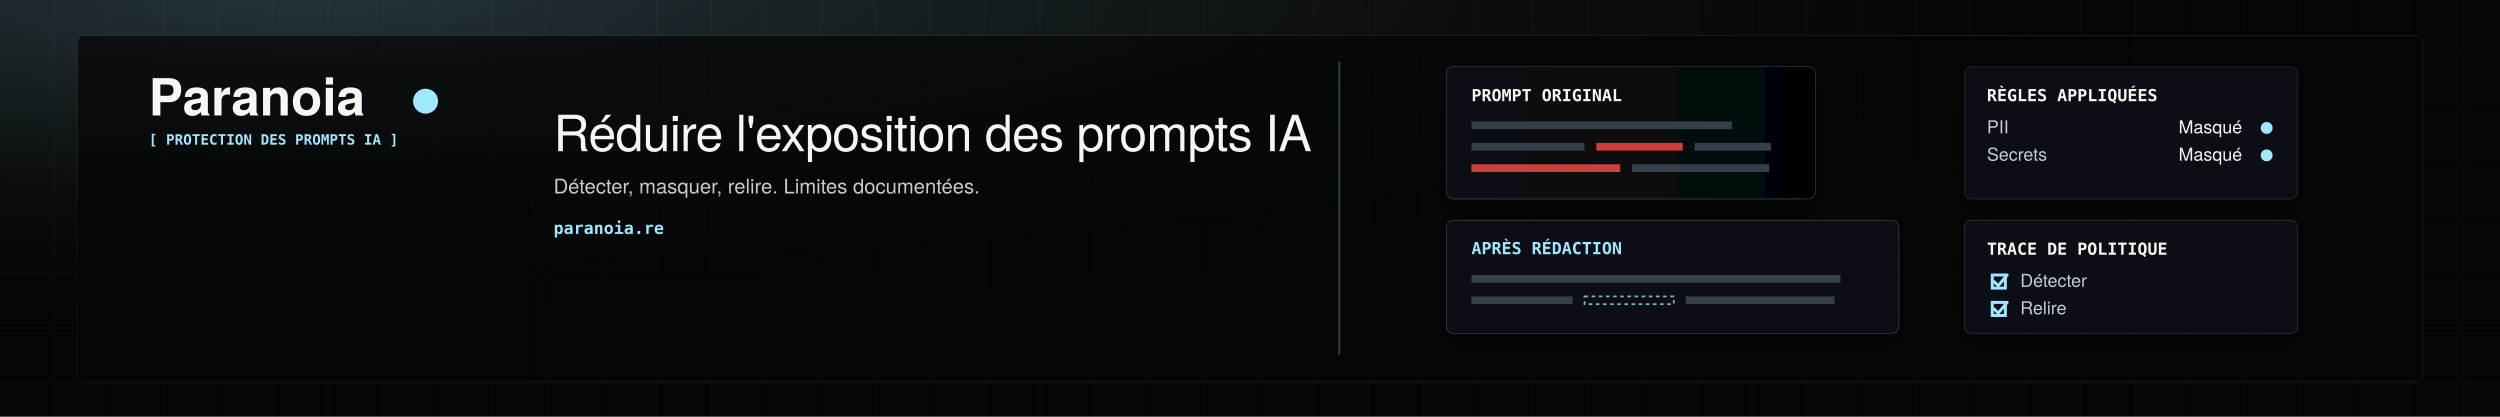
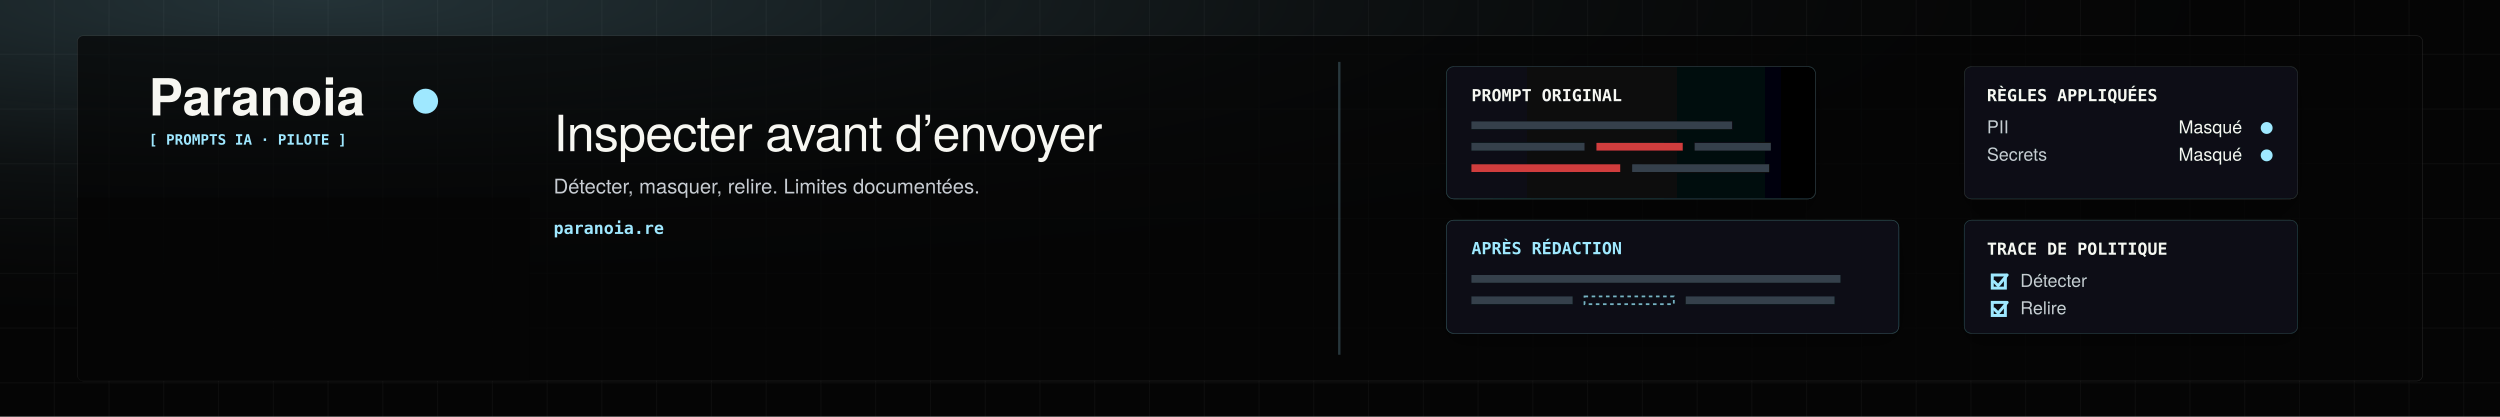
<svg xmlns="http://www.w3.org/2000/svg" width="4200" height="700" viewBox="0 0 4200 700" role="img" aria-labelledby="title desc">
  <defs>
    <pattern id="grid" width="92" height="92" patternUnits="userSpaceOnUse">
      <path d="M91 0V92M0 91H92" stroke="#ffffff" stroke-opacity=".052" stroke-width="1" />
    </pattern>
    <radialGradient id="signal" cx="13%" cy="0%" r="82%">
      <stop offset="0" stop-color="#9fe8ff" stop-opacity=".20" />
      <stop offset=".48" stop-color="#9fe8ff" stop-opacity=".055" />
      <stop offset="1" stop-color="#050505" stop-opacity="0" />
    </radialGradient>
    <linearGradient id="panel" x1="0" x2="1">
      <stop offset="0" stop-color="#091015" />
      <stop offset="1" stop-color="#050505" />
    </linearGradient>
    <filter id="soft" x="-10%" y="-20%" width="120%" height="140%">
      <feDropShadow dx="0" dy="14" stdDeviation="22" flood-color="#000000" flood-opacity=".28" />
    </filter>
  </defs>
  <rect width="4200" height="700" fill="#050505" />
  <rect width="4200" height="700" fill="url(#grid)" />
  <rect width="4200" height="700" fill="url(#signal)" />
  <rect x="130" y="60" width="3940" height="580" rx="10" fill="#050505" fill-opacity=".68" stroke="#ffffff" stroke-opacity=".12" />
  <g transform="translate(250 118)">
    <text x="0" y="76" fill="#f7f7f2" font-family="Arial Black, Archivo, Helvetica Neue, sans-serif" font-size="86" font-weight="900">Paranoia</text>
    <circle cx="465" cy="52" r="21" fill="#9fe8ff" />
-     <text x="0" y="125" fill="#9fe8ff" font-family="JetBrains Mono, SFMono-Regular, Consolas, monospace" font-size="24" font-weight="650">[ PROTECTION DES PROMPTS IA ]</text>
+     <text x="0" y="125" fill="#9fe8ff" font-family="JetBrains Mono, SFMono-Regular, Consolas, monospace" font-size="24" font-weight="650">[ PROMPTS IA · PILOTE ]</text>
  </g>
  <g transform="translate(930 170)">
-     <text x="0" y="84" fill="#f7f7f2" font-family="Archivo, Avenir Next, Helvetica Neue, sans-serif" font-size="84" font-weight="520" letter-spacing="-1.2">Réduire l'exposition des prompts IA</text>
+     <text x="0" y="84" fill="#f7f7f2" font-family="Archivo, Avenir Next, Helvetica Neue, sans-serif" font-size="84" font-weight="520" letter-spacing="-1.2">Inspecter avant d’envoyer</text>
    <text x="0" y="155" fill="#c7ccd2" font-family="Archivo, Avenir Next, Helvetica Neue, sans-serif" font-size="34" font-weight="430">Détecter, masquer, relire. Limites documentées.</text>
    <text x="0" y="223" fill="#9fe8ff" font-family="JetBrains Mono, SFMono-Regular, Consolas, monospace" font-size="28" font-weight="650">paranoia.re</text>
  </g>
  <line x1="2250" y1="104" x2="2250" y2="596" stroke="#9fe8ff" stroke-opacity=".22" stroke-width="4" />
  <g transform="translate(2430 112)" filter="url(#soft)">
    <rect x="0" y="0" width="620" height="222" rx="12" fill="url(#panel)" stroke="#9fe8ff" stroke-opacity=".28" />
    <text x="42" y="58" fill="#f7f7f2" font-family="JetBrains Mono, SFMono-Regular, Consolas, monospace" font-size="28" font-weight="650">PROMPT ORIGINAL</text>
    <rect x="42" y="92" width="438" height="13" fill="#36414b" />
    <rect x="42" y="128" width="190" height="13" fill="#36414b" />
    <rect x="252" y="128" width="145" height="13" fill="#f04444" opacity=".86" />
    <rect x="417" y="128" width="128" height="13" fill="#36414b" />
    <rect x="42" y="164" width="250" height="13" fill="#f04444" opacity=".86" />
    <rect x="312" y="164" width="230" height="13" fill="#36414b" />
    <rect x="0" y="258" width="760" height="190" rx="12" fill="#071015" stroke="#9fe8ff" stroke-opacity=".32" />
    <text x="42" y="315" fill="#9fe8ff" font-family="JetBrains Mono, SFMono-Regular, Consolas, monospace" font-size="28" font-weight="700">APRÈS RÉDACTION</text>
    <rect x="42" y="350" width="620" height="13" fill="#36414b" />
    <rect x="42" y="386" width="170" height="13" fill="#36414b" />
    <rect x="232" y="386" width="150" height="13" fill="none" stroke="#9fe8ff" stroke-opacity=".75" stroke-width="3" stroke-dasharray="6 6" />
    <rect x="402" y="386" width="250" height="13" fill="#36414b" />
  </g>
  <g transform="translate(3300 112)" filter="url(#soft)">
    <rect x="0" y="0" width="560" height="222" rx="12" fill="#071015" stroke="#ffffff" stroke-opacity=".16" />
    <text x="38" y="58" fill="#f7f7f2" font-family="JetBrains Mono, SFMono-Regular, Consolas, monospace" font-size="28" font-weight="650">RÈGLES APPLIQUÉES</text>
    <text x="38" y="112" fill="#c7ccd2" font-family="Archivo, Helvetica Neue, sans-serif" font-size="30">PII</text>
    <text x="360" y="112" fill="#f7f7f2" font-family="Archivo, Helvetica Neue, sans-serif" font-size="30">Masqué</text>
    <circle cx="508" cy="103" r="10" fill="#9fe8ff" />
    <text x="38" y="158" fill="#c7ccd2" font-family="Archivo, Helvetica Neue, sans-serif" font-size="30">Secrets</text>
    <text x="360" y="158" fill="#f7f7f2" font-family="Archivo, Helvetica Neue, sans-serif" font-size="30">Masqué</text>
    <circle cx="508" cy="149" r="10" fill="#9fe8ff" />
    <rect x="0" y="258" width="560" height="190" rx="12" fill="#071015" stroke="#9fe8ff" stroke-opacity=".25" />
    <text x="38" y="316" fill="#f7f7f2" font-family="JetBrains Mono, SFMono-Regular, Consolas, monospace" font-size="28" font-weight="650">TRACE DE POLITIQUE</text>
    <text x="94" y="370" fill="#c7ccd2" font-family="Archivo, Helvetica Neue, sans-serif" font-size="30">Détecter</text>
    <text x="94" y="416" fill="#c7ccd2" font-family="Archivo, Helvetica Neue, sans-serif" font-size="30">Relire</text>
    <path d="M47 350h22v22H47zM47 396h22v22H47z" fill="none" stroke="#9fe8ff" stroke-width="5" />
    <path d="M50 361l7 7 15-18M50 407l7 7 15-18" fill="none" stroke="#9fe8ff" stroke-width="5" stroke-linecap="round" stroke-linejoin="round" />
  </g>
  <rect x="130" y="332" width="760" height="308" fill="#050505" fill-opacity=".66" />
</svg>
